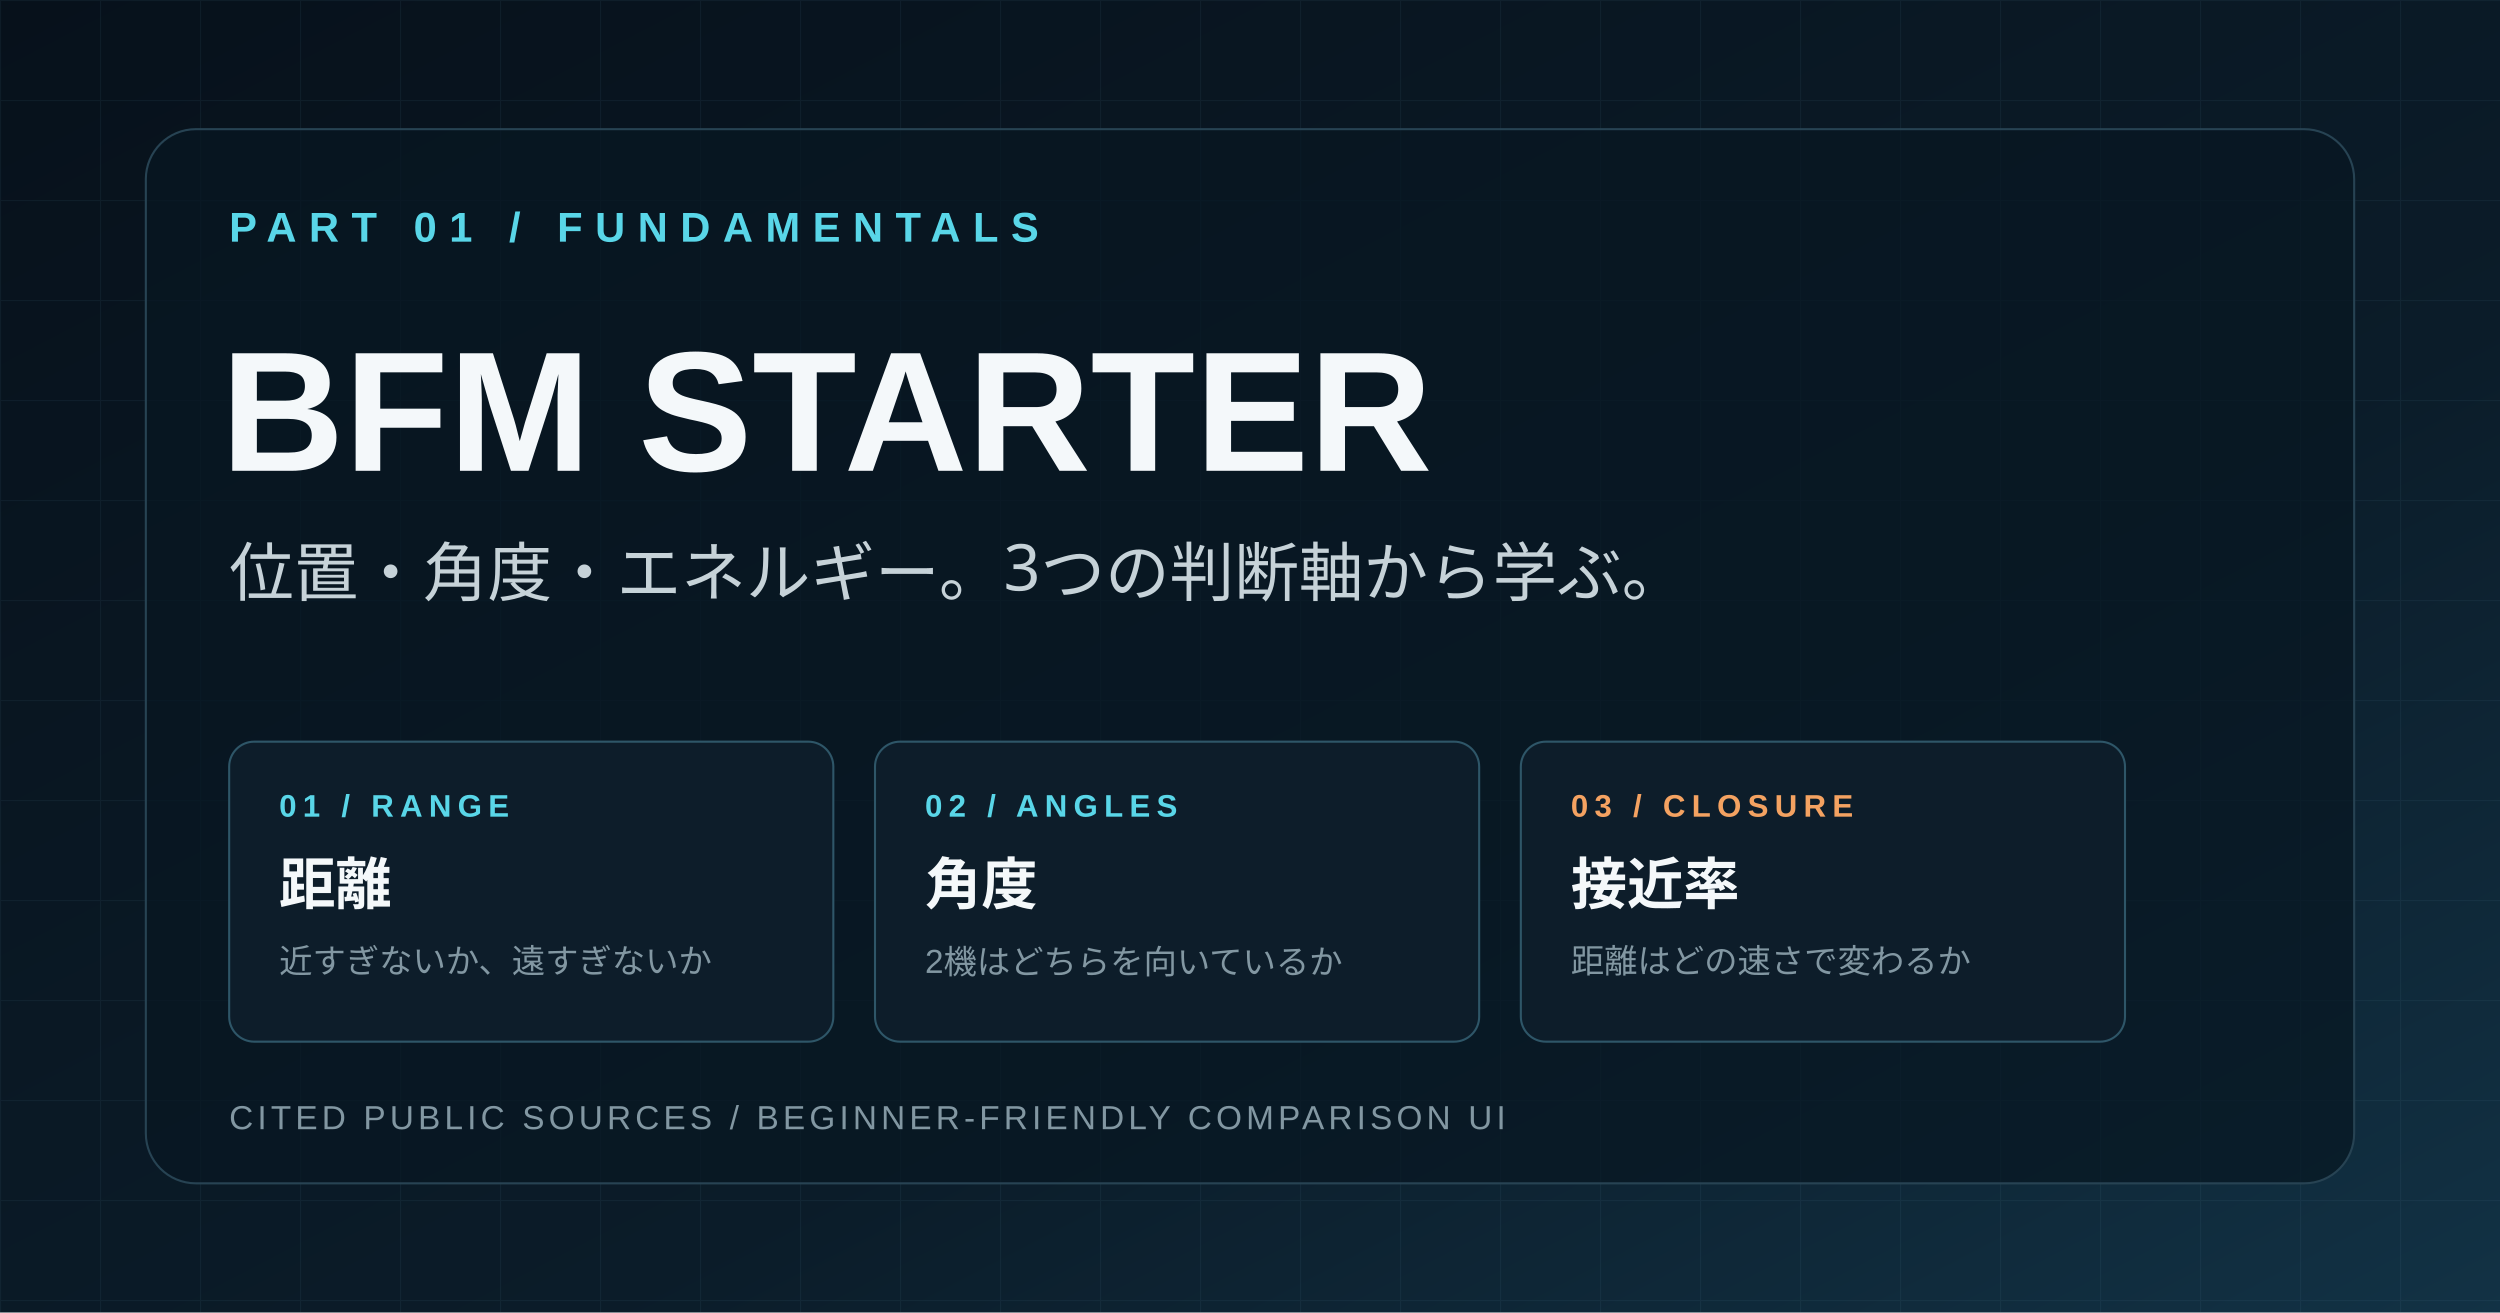
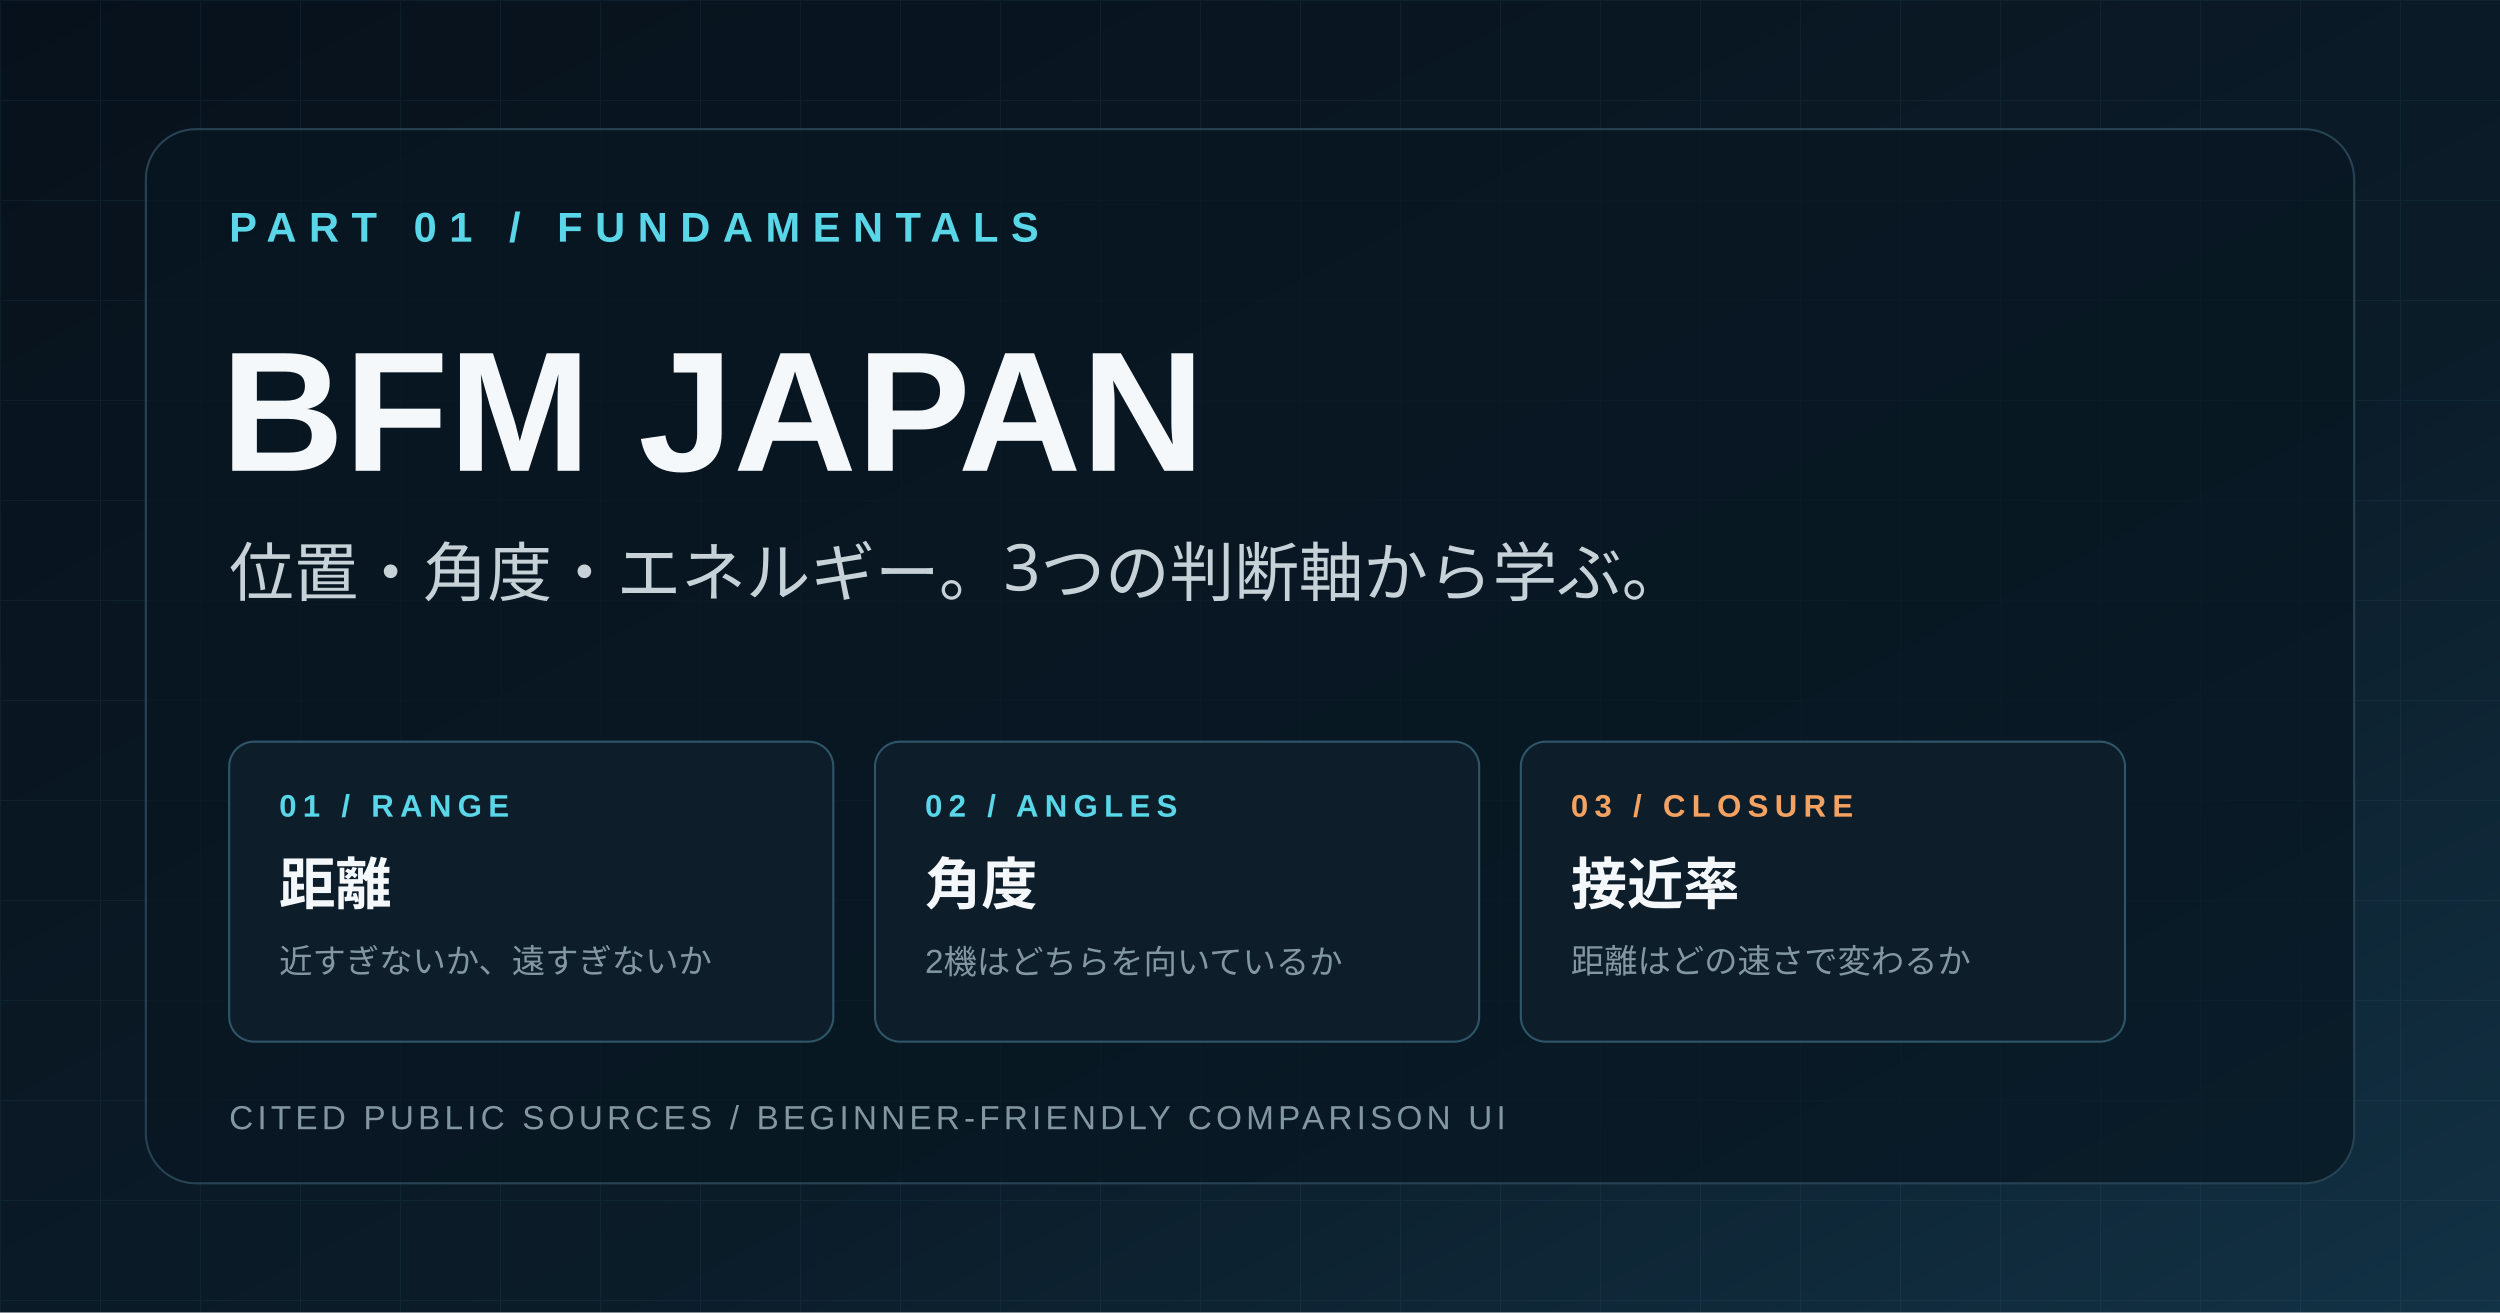
<svg xmlns="http://www.w3.org/2000/svg" viewBox="0 0 1200 630" role="img" aria-labelledby="title desc">
  <defs>
    <linearGradient id="bg" x1="0" y1="0" x2="1" y2="1">
      <stop offset="0" stop-color="#07111b" />
      <stop offset="0.62" stop-color="#0b1c29" />
      <stop offset="1" stop-color="#123245" />
    </linearGradient>
    <pattern id="grid" width="48" height="48" patternUnits="userSpaceOnUse">
      <path d="M48 0H0V48" fill="none" stroke="#6aa1b8" stroke-opacity=".08" />
    </pattern>
  </defs>
  <rect width="1200" height="630" fill="url(#bg)" />
  <rect width="1200" height="630" fill="url(#grid)" />
  <rect x="70" y="62" width="1060" height="506" rx="24" fill="#081722" fill-opacity=".72" stroke="#274353" />
  <text x="110" y="116" fill="#59d6e8" font-family="Arial, sans-serif" font-size="20" font-weight="700" letter-spacing="6">PART 01 / FUNDAMENTALS</text>
-   <text x="106" y="226" fill="#f4f8fa" font-family="Arial, sans-serif" font-size="82" font-weight="800">BFM STARTER</text>
+   <text x="106" y="226" fill="#f4f8fa" font-family="Arial, sans-serif" font-size="82" font-weight="800">BFM JAPAN</text>
  <text x="110" y="286" fill="#c6d2d8" font-family="sans-serif" font-size="31">位置・角度・エネルギー。3つの判断軸から学ぶ。</text>
  <g font-family="Arial, sans-serif">
    <g transform="translate(110 356)">
      <rect width="290" height="144" rx="12" fill="#0d1d2a" stroke="#2e5668" />
      <text x="24" y="36" fill="#59d6e8" font-size="15" font-weight="700" letter-spacing="3">01 / RANGE</text>
      <text x="24" y="78" fill="#f4f8fa" font-size="27" font-weight="700">距離</text>
      <text x="24" y="111" fill="#8297a2" font-size="16">近すぎないか、遠すぎないか</text>
    </g>
    <g transform="translate(420 356)">
      <rect width="290" height="144" rx="12" fill="#0d1d2a" stroke="#2e5668" />
      <text x="24" y="36" fill="#59d6e8" font-size="15" font-weight="700" letter-spacing="3">02 / ANGLES</text>
      <text x="24" y="78" fill="#f4f8fa" font-size="27" font-weight="700">角度</text>
      <text x="24" y="111" fill="#8297a2" font-size="16">2機はどちらを向いているか</text>
    </g>
    <g transform="translate(730 356)">
      <rect width="290" height="144" rx="12" fill="#0d1d2a" stroke="#2e5668" />
      <text x="24" y="36" fill="#f4a261" font-size="15" font-weight="700" letter-spacing="3">03 / CLOSURE</text>
      <text x="24" y="78" fill="#f4f8fa" font-size="27" font-weight="700">接近率</text>
      <text x="24" y="111" fill="#8297a2" font-size="16">距離はどの速さで変わるか</text>
    </g>
  </g>
  <text x="110" y="542" fill="#8297a2" font-family="Arial, sans-serif" font-size="16" letter-spacing="2">CITED PUBLIC SOURCES / BEGINNER-FRIENDLY COMPARISON UI</text>
</svg>
